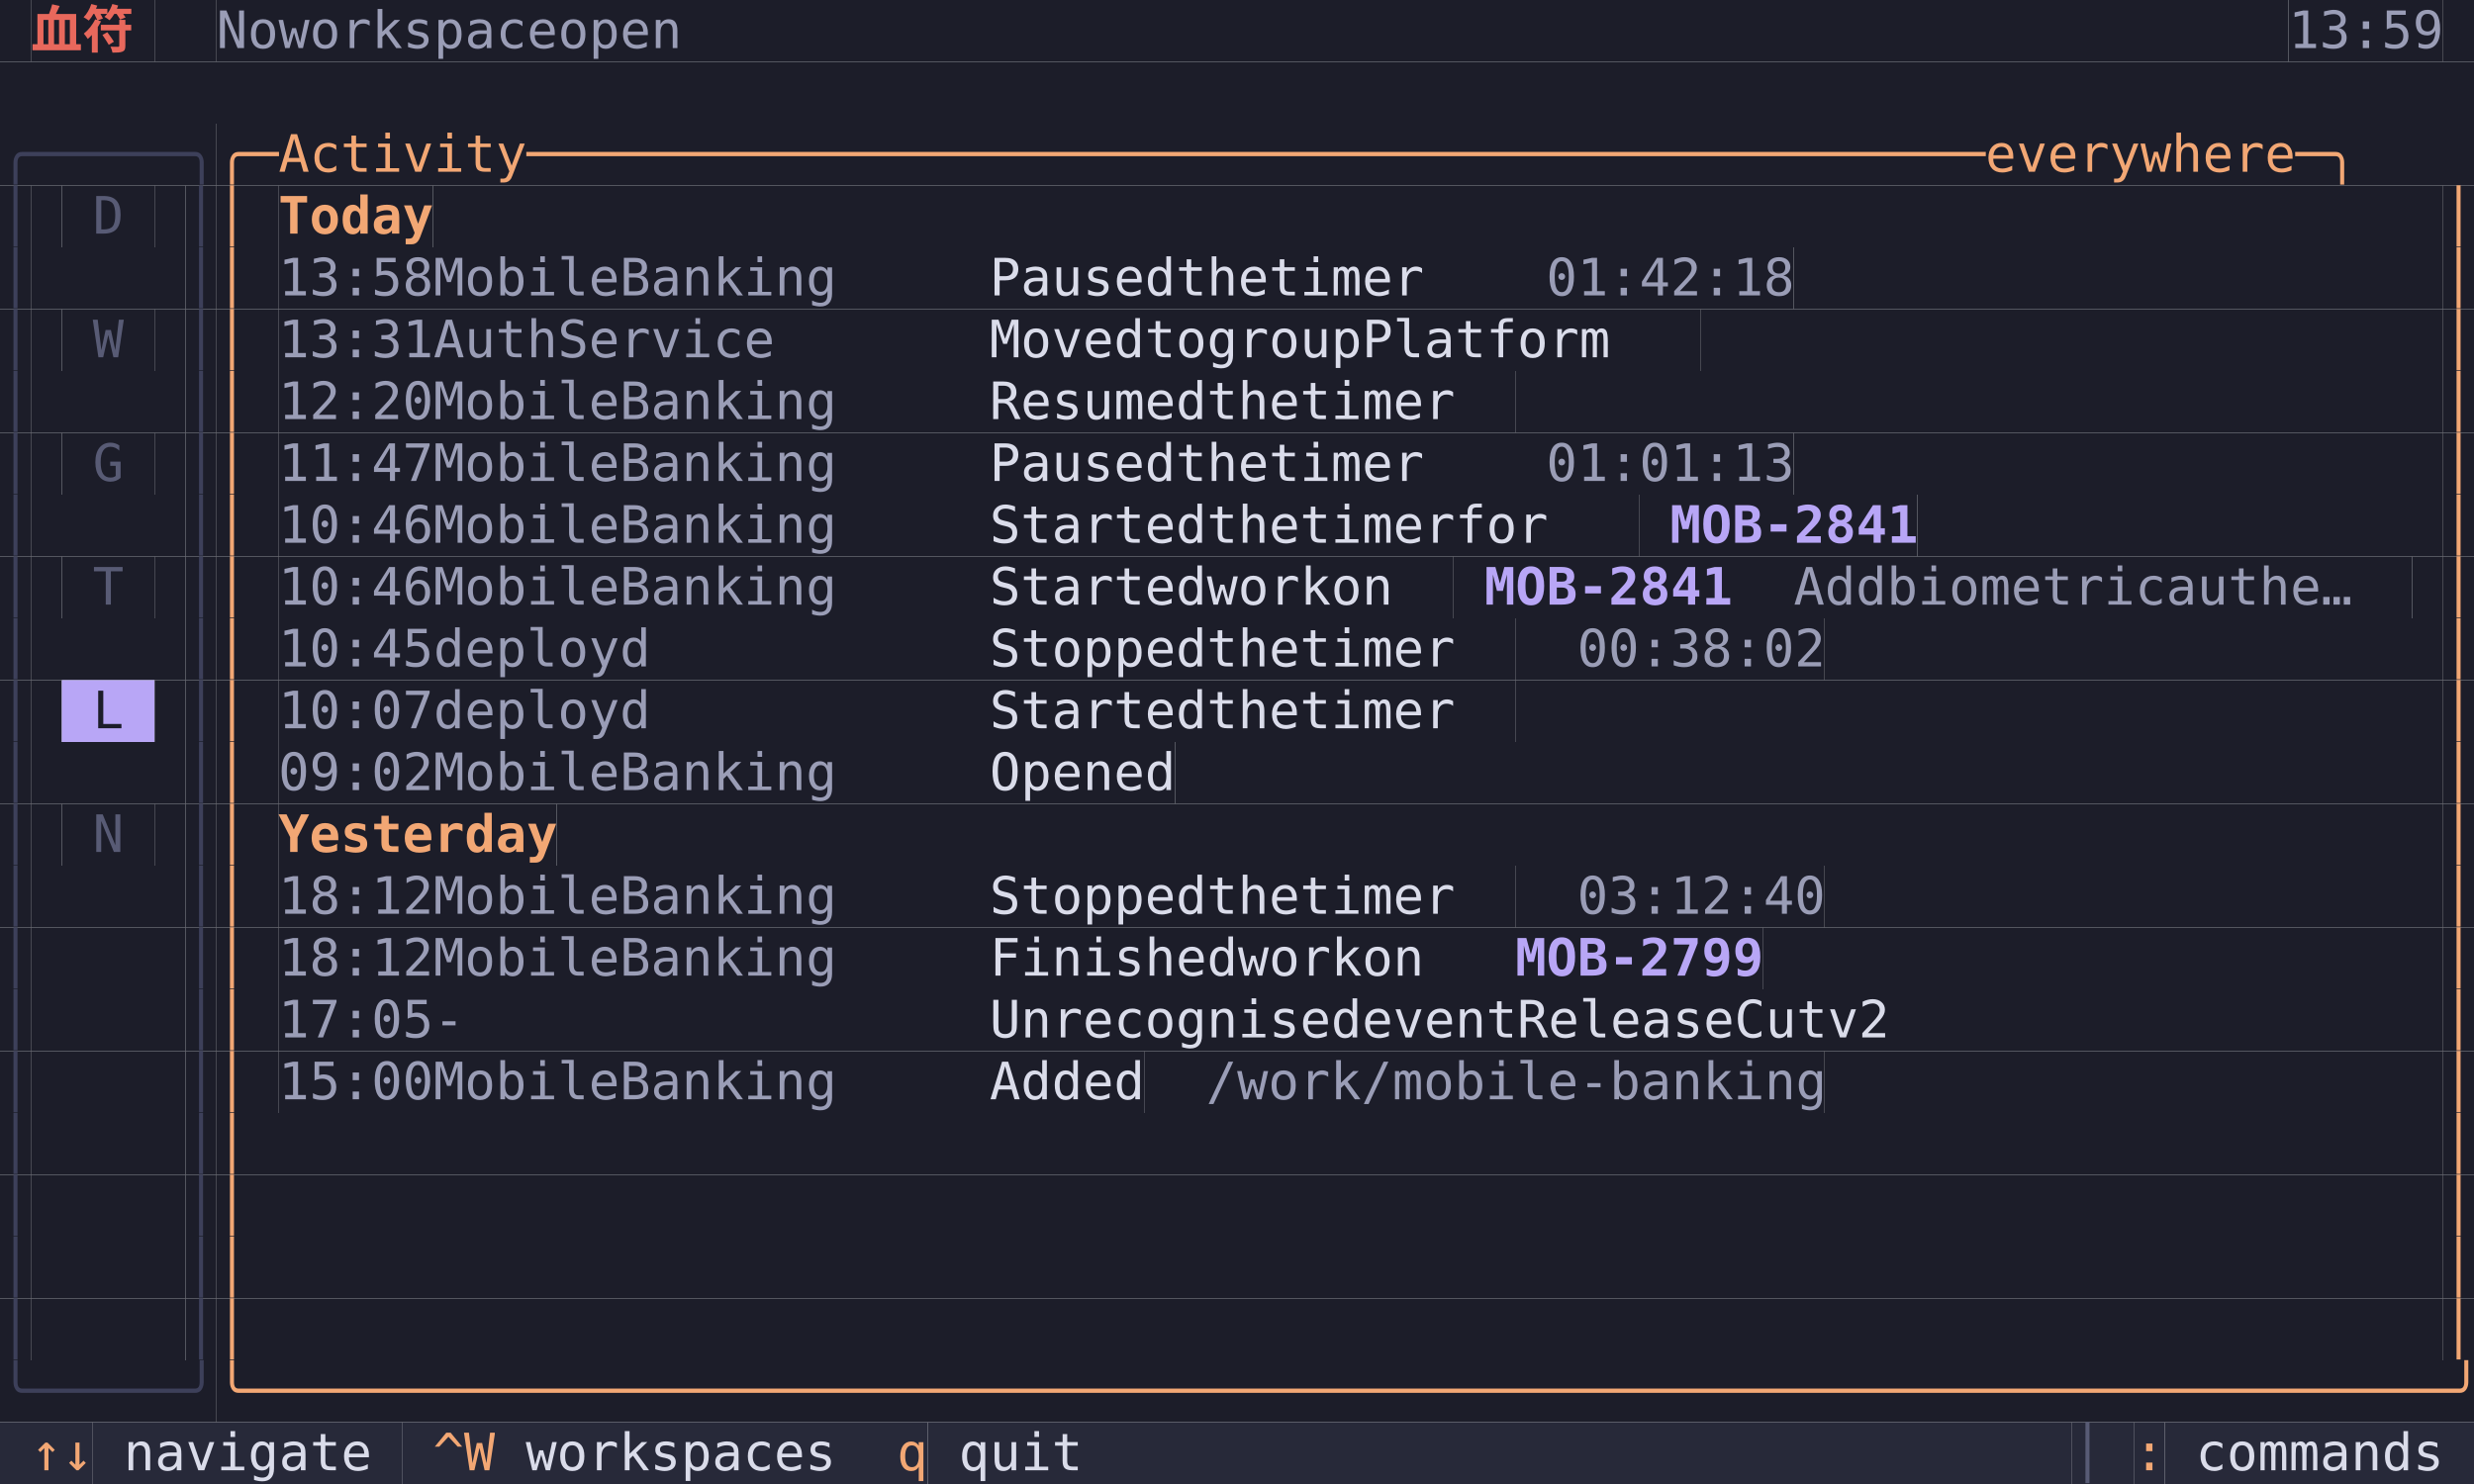
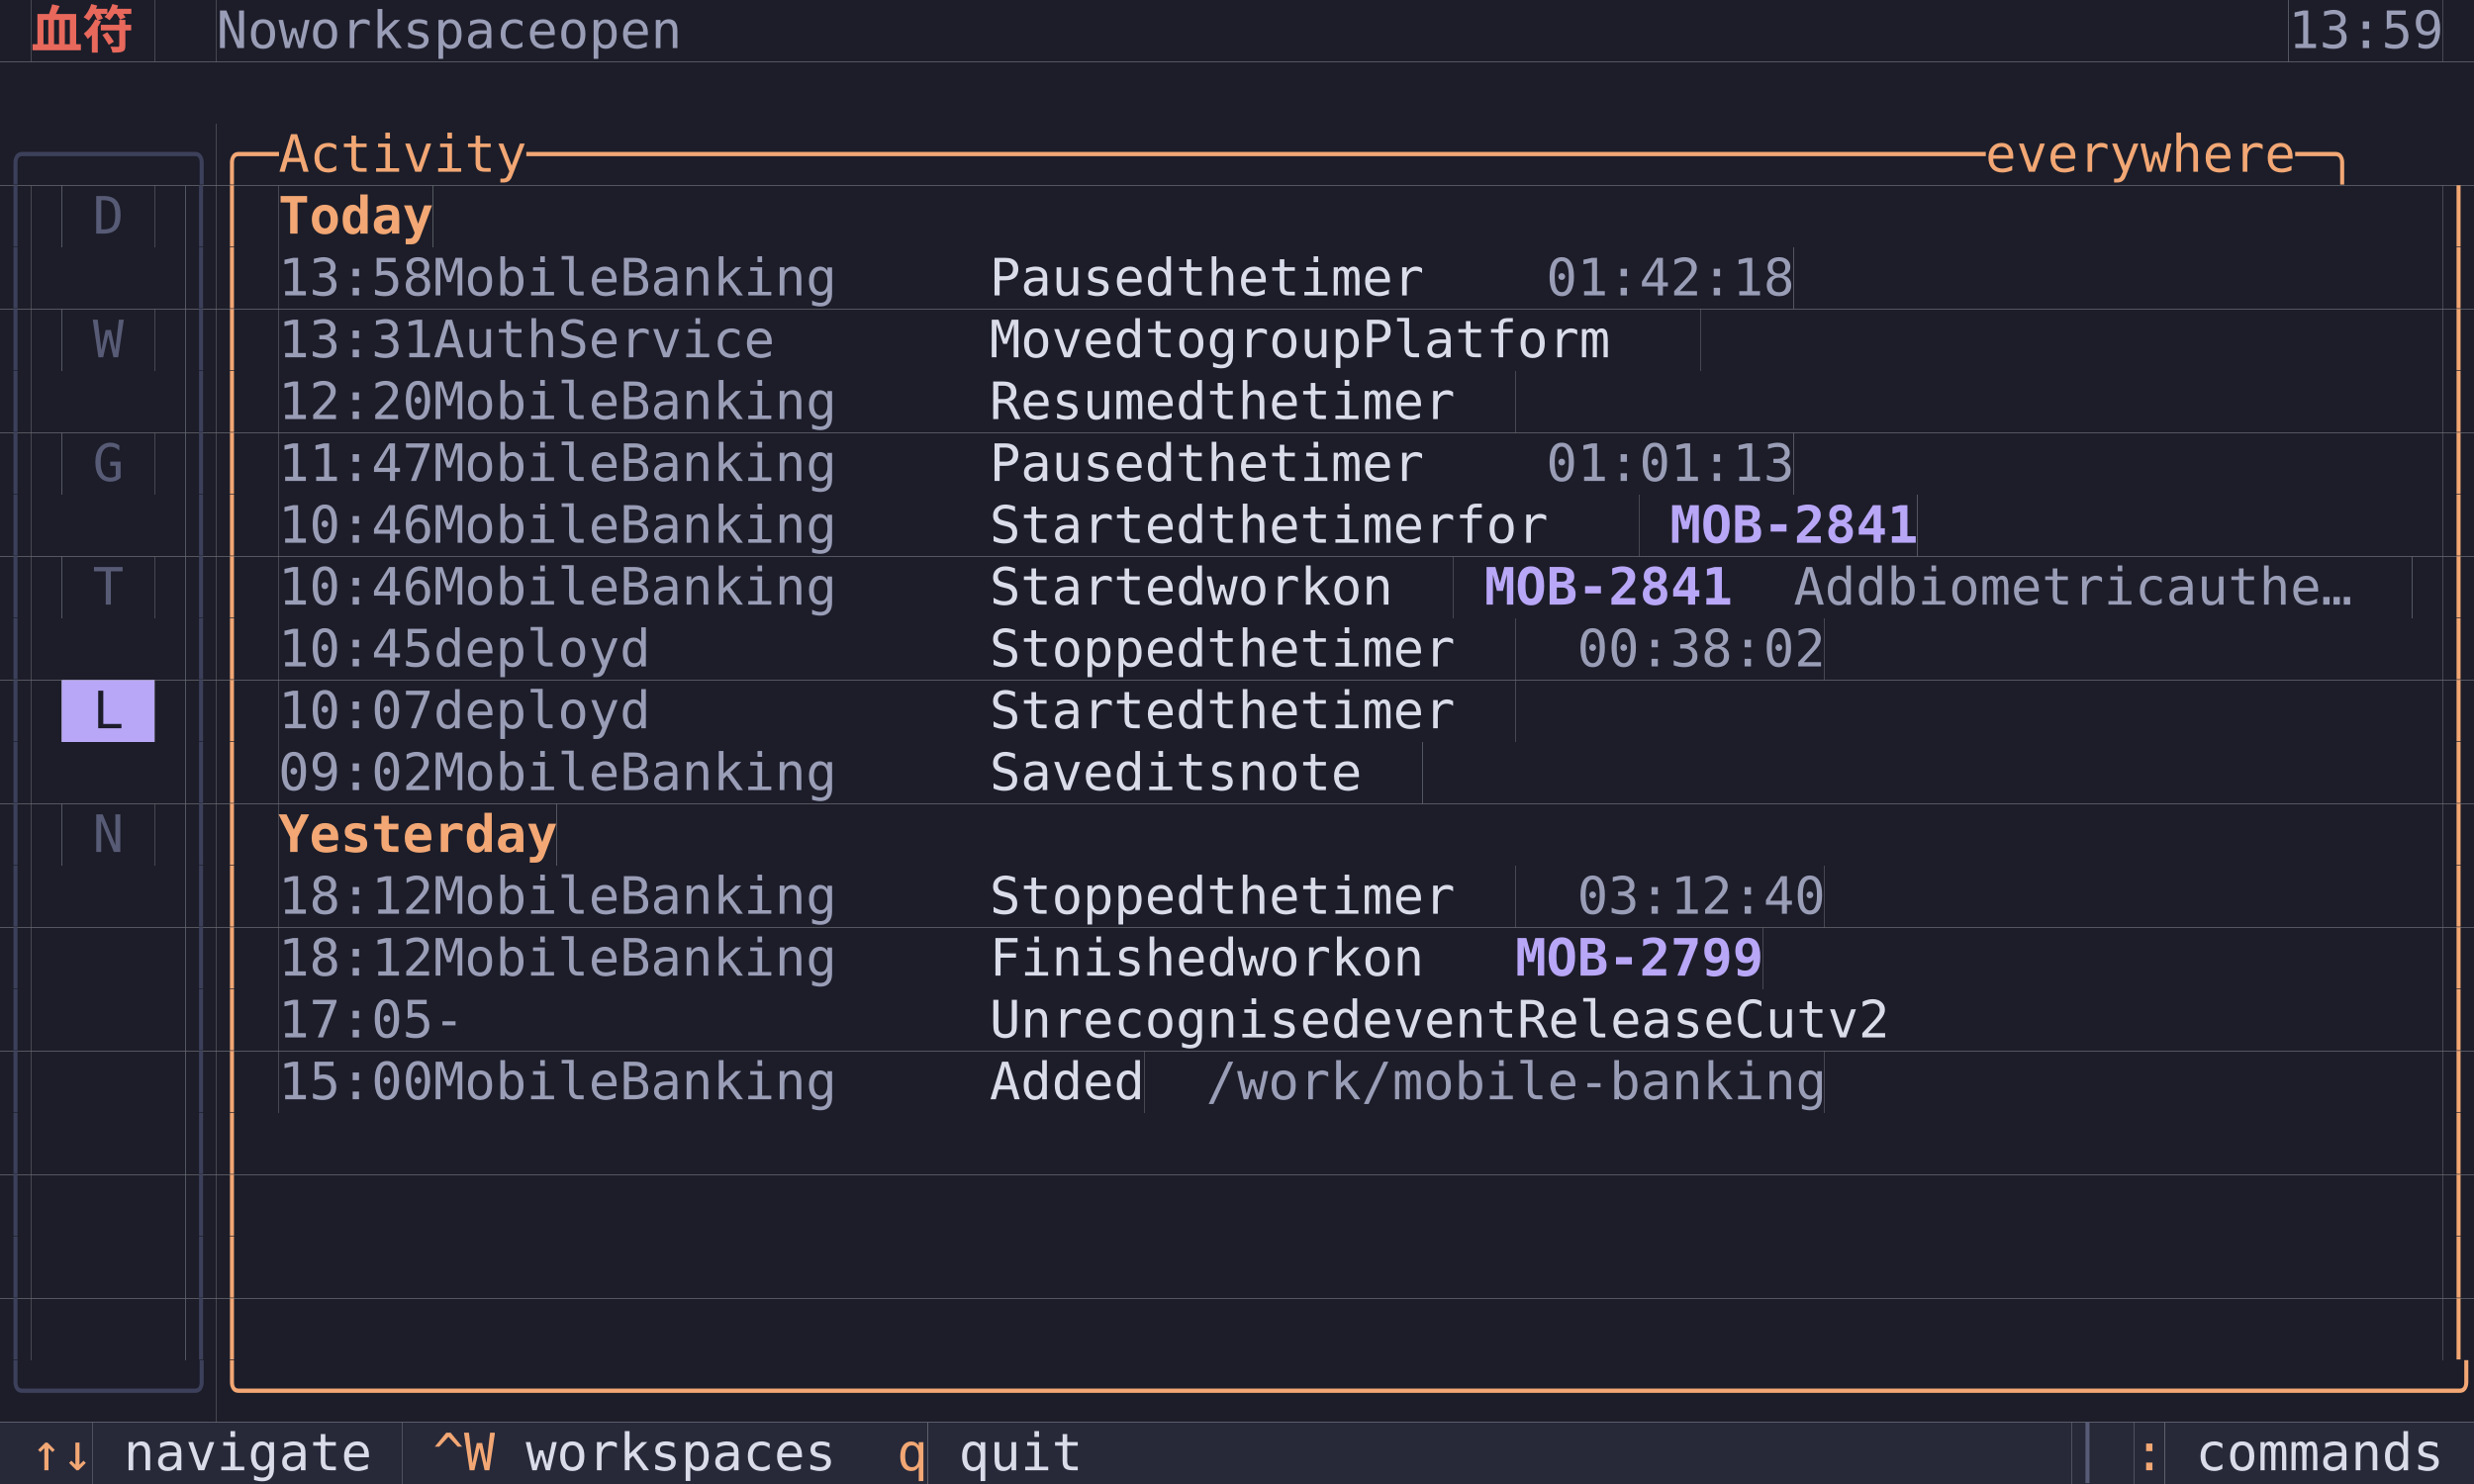
<svg xmlns="http://www.w3.org/2000/svg" width="720" height="432" viewBox="0 0 720 432" font-family="Menlo, 'DejaVu Sans Mono', 'Hiragino Sans GB', 'Noto Sans CJK SC', 'PingFang SC', monospace" font-size="15">
  <rect x="0" y="0" width="9" height="18" fill="#1c1d29" />
  <rect x="9" y="0" width="36" height="18" fill="#1c1d29" />
  <text x="9 27" y="14" fill="#e8685c" font-weight="bold">血符</text>
  <rect x="45" y="0" width="18" height="18" fill="#1c1d29" />
  <rect x="63" y="0" width="153" height="18" fill="#1c1d29" />
  <text x="63 72 90 99 108 117 126 135 144 153 162 180 189 198 207" y="14" fill="#9a9db6">Noworkspaceopen</text>
  <rect x="216" y="0" width="450" height="18" fill="#1c1d29" />
  <rect x="666" y="0" width="45" height="18" fill="#1c1d29" />
  <text x="666 675 684 693 702" y="14" fill="#9a9db6">13:59</text>
  <rect x="711" y="0" width="9" height="18" fill="#1c1d29" />
  <rect x="0" y="18" width="720" height="18" fill="#1c1d29" />
  <rect x="0" y="36" width="63" height="18" fill="#1c1d29" />
  <text x="0 9 18 27 36 45 54" y="50" fill="#3d405a">╭─────╮</text>
  <rect x="63" y="36" width="657" height="18" fill="#1c1d29" />
  <text x="63 72 90 99 108 117 126 135 144 153 171 180 189 198 207 216 225 234 243 252 261 270 279 288 297 306 315 324 333 342 351 360 369 378 387 396 405 414 423 432 441 450 459 468 477 486 495 504 513 522 531 540 549 558 567 576 585 603 612 621 630 639 648 657 666 675 684 702 711" y="50" fill="#f2a774">╭─Activity───────────────────────────────────────────────everywhere─╮</text>
  <rect x="0" y="54" width="9" height="18" fill="#1c1d29" />
  <text x="0" y="68" fill="#3d405a">│</text>
  <rect x="9" y="54" width="9" height="18" fill="#1c1d29" />
  <rect x="18" y="54" width="27" height="18" fill="#1c1d29" />
  <text x="27" y="68" fill="#585b75">D</text>
  <rect x="45" y="54" width="9" height="18" fill="#1c1d29" />
  <rect x="54" y="54" width="9" height="18" fill="#1c1d29" />
  <text x="54" y="68" fill="#3d405a">│</text>
  <rect x="63" y="54" width="9" height="18" fill="#1c1d29" />
  <text x="63" y="68" fill="#f2a774">│</text>
  <rect x="72" y="54" width="9" height="18" fill="#1c1d29" />
  <rect x="81" y="54" width="45" height="18" fill="#1c1d29" />
  <text x="81 90 99 108 117" y="68" fill="#f2a774" font-weight="bold">Today</text>
  <rect x="126" y="54" width="585" height="18" fill="#1c1d29" />
  <rect x="711" y="54" width="9" height="18" fill="#1c1d29" />
  <text x="711" y="68" fill="#f2a774">│</text>
  <rect x="0" y="72" width="9" height="18" fill="#1c1d29" />
  <text x="0" y="86" fill="#3d405a">│</text>
  <rect x="9" y="72" width="45" height="18" fill="#1c1d29" />
  <rect x="54" y="72" width="9" height="18" fill="#1c1d29" />
  <text x="54" y="86" fill="#3d405a">│</text>
  <rect x="63" y="72" width="9" height="18" fill="#1c1d29" />
  <text x="63" y="86" fill="#f2a774">│</text>
  <rect x="72" y="72" width="9" height="18" fill="#1c1d29" />
  <rect x="81" y="72" width="207" height="18" fill="#1c1d29" />
  <text x="81 90 99 108 117 144 153 162 171 180 189 207 216 225 234 243 252 261" y="86" fill="#9a9db6">13:58MobileBanking</text>
  <rect x="288" y="72" width="144" height="18" fill="#1c1d29" />
  <text x="288 297 306 315 324 333 351 360 369 387 396 405 414 423" y="86" fill="#dadcea">Pausedthetimer</text>
  <rect x="432" y="72" width="90" height="18" fill="#1c1d29" />
  <text x="450 459 468 477 486 495 504 513" y="86" fill="#9a9db6">01:42:18</text>
  <rect x="522" y="72" width="189" height="18" fill="#1c1d29" />
  <rect x="711" y="72" width="9" height="18" fill="#1c1d29" />
  <text x="711" y="86" fill="#f2a774">│</text>
  <rect x="0" y="90" width="9" height="18" fill="#1c1d29" />
  <text x="0" y="104" fill="#3d405a">│</text>
  <rect x="9" y="90" width="9" height="18" fill="#1c1d29" />
  <rect x="18" y="90" width="27" height="18" fill="#1c1d29" />
  <text x="27" y="104" fill="#585b75">W</text>
  <rect x="45" y="90" width="9" height="18" fill="#1c1d29" />
  <rect x="54" y="90" width="9" height="18" fill="#1c1d29" />
  <text x="54" y="104" fill="#3d405a">│</text>
  <rect x="63" y="90" width="9" height="18" fill="#1c1d29" />
  <text x="63" y="104" fill="#f2a774">│</text>
  <rect x="72" y="90" width="9" height="18" fill="#1c1d29" />
  <rect x="81" y="90" width="207" height="18" fill="#1c1d29" />
  <text x="81 90 99 108 117 144 153 162 171 189 198 207 216 225 234 243" y="104" fill="#9a9db6">13:31AuthService</text>
  <rect x="288" y="90" width="207" height="18" fill="#1c1d29" />
  <text x="288 297 306 315 324 342 351 369 378 387 396 405 423 432 441 450 459 468 477 486" y="104" fill="#dadcea">MovedtogroupPlatform</text>
  <rect x="495" y="90" width="216" height="18" fill="#1c1d29" />
  <rect x="711" y="90" width="9" height="18" fill="#1c1d29" />
  <text x="711" y="104" fill="#f2a774">│</text>
  <rect x="0" y="108" width="9" height="18" fill="#1c1d29" />
  <text x="0" y="122" fill="#3d405a">│</text>
  <rect x="9" y="108" width="45" height="18" fill="#1c1d29" />
  <rect x="54" y="108" width="9" height="18" fill="#1c1d29" />
  <text x="54" y="122" fill="#3d405a">│</text>
  <rect x="63" y="108" width="9" height="18" fill="#1c1d29" />
  <text x="63" y="122" fill="#f2a774">│</text>
  <rect x="72" y="108" width="9" height="18" fill="#1c1d29" />
  <rect x="81" y="108" width="207" height="18" fill="#1c1d29" />
  <text x="81 90 99 108 117 144 153 162 171 180 189 207 216 225 234 243 252 261" y="122" fill="#9a9db6">12:20MobileBanking</text>
  <rect x="288" y="108" width="153" height="18" fill="#1c1d29" />
  <text x="288 297 306 315 324 333 342 360 369 378 396 405 414 423 432" y="122" fill="#dadcea">Resumedthetimer</text>
  <rect x="441" y="108" width="270" height="18" fill="#1c1d29" />
  <rect x="711" y="108" width="9" height="18" fill="#1c1d29" />
  <text x="711" y="122" fill="#f2a774">│</text>
  <rect x="0" y="126" width="9" height="18" fill="#1c1d29" />
  <text x="0" y="140" fill="#3d405a">│</text>
  <rect x="9" y="126" width="9" height="18" fill="#1c1d29" />
  <rect x="18" y="126" width="27" height="18" fill="#1c1d29" />
  <text x="27" y="140" fill="#585b75">G</text>
  <rect x="45" y="126" width="9" height="18" fill="#1c1d29" />
  <rect x="54" y="126" width="9" height="18" fill="#1c1d29" />
  <text x="54" y="140" fill="#3d405a">│</text>
  <rect x="63" y="126" width="9" height="18" fill="#1c1d29" />
  <text x="63" y="140" fill="#f2a774">│</text>
  <rect x="72" y="126" width="9" height="18" fill="#1c1d29" />
  <rect x="81" y="126" width="207" height="18" fill="#1c1d29" />
  <text x="81 90 99 108 117 144 153 162 171 180 189 207 216 225 234 243 252 261" y="140" fill="#9a9db6">11:47MobileBanking</text>
  <rect x="288" y="126" width="144" height="18" fill="#1c1d29" />
  <text x="288 297 306 315 324 333 351 360 369 387 396 405 414 423" y="140" fill="#dadcea">Pausedthetimer</text>
  <rect x="432" y="126" width="90" height="18" fill="#1c1d29" />
  <text x="450 459 468 477 486 495 504 513" y="140" fill="#9a9db6">01:01:13</text>
  <rect x="522" y="126" width="189" height="18" fill="#1c1d29" />
  <rect x="711" y="126" width="9" height="18" fill="#1c1d29" />
  <text x="711" y="140" fill="#f2a774">│</text>
  <rect x="0" y="144" width="9" height="18" fill="#1c1d29" />
  <text x="0" y="158" fill="#3d405a">│</text>
  <rect x="9" y="144" width="45" height="18" fill="#1c1d29" />
  <rect x="54" y="144" width="9" height="18" fill="#1c1d29" />
  <text x="54" y="158" fill="#3d405a">│</text>
  <rect x="63" y="144" width="9" height="18" fill="#1c1d29" />
  <text x="63" y="158" fill="#f2a774">│</text>
  <rect x="72" y="144" width="9" height="18" fill="#1c1d29" />
  <rect x="81" y="144" width="207" height="18" fill="#1c1d29" />
  <text x="81 90 99 108 117 144 153 162 171 180 189 207 216 225 234 243 252 261" y="158" fill="#9a9db6">10:46MobileBanking</text>
  <rect x="288" y="144" width="189" height="18" fill="#1c1d29" />
  <text x="288 297 306 315 324 333 342 360 369 378 396 405 414 423 432 450 459 468" y="158" fill="#dadcea">Startedthetimerfor</text>
  <rect x="477" y="144" width="81" height="18" fill="#1c1d29" />
  <text x="486 495 504 513 522 531 540 549" y="158" fill="#b8a6f6" font-weight="bold">MOB-2841</text>
  <rect x="558" y="144" width="153" height="18" fill="#1c1d29" />
  <rect x="711" y="144" width="9" height="18" fill="#1c1d29" />
  <text x="711" y="158" fill="#f2a774">│</text>
  <rect x="0" y="162" width="9" height="18" fill="#1c1d29" />
  <text x="0" y="176" fill="#3d405a">│</text>
  <rect x="9" y="162" width="9" height="18" fill="#1c1d29" />
  <rect x="18" y="162" width="27" height="18" fill="#1c1d29" />
  <text x="27" y="176" fill="#585b75">T</text>
  <rect x="45" y="162" width="9" height="18" fill="#1c1d29" />
  <rect x="54" y="162" width="9" height="18" fill="#1c1d29" />
  <text x="54" y="176" fill="#3d405a">│</text>
  <rect x="63" y="162" width="9" height="18" fill="#1c1d29" />
  <text x="63" y="176" fill="#f2a774">│</text>
  <rect x="72" y="162" width="9" height="18" fill="#1c1d29" />
  <rect x="81" y="162" width="207" height="18" fill="#1c1d29" />
  <text x="81 90 99 108 117 144 153 162 171 180 189 207 216 225 234 243 252 261" y="176" fill="#9a9db6">10:46MobileBanking</text>
  <rect x="288" y="162" width="135" height="18" fill="#1c1d29" />
  <text x="288 297 306 315 324 333 342 360 369 378 387 405 414" y="176" fill="#dadcea">Startedworkon</text>
  <rect x="423" y="162" width="81" height="18" fill="#1c1d29" />
  <text x="432 441 450 459 468 477 486 495" y="176" fill="#b8a6f6" font-weight="bold">MOB-2841</text>
  <rect x="504" y="162" width="198" height="18" fill="#1c1d29" />
  <text x="522 531 540 558 567 576 585 594 603 612 621 630 648 657 666 675 684 693" y="176" fill="#9a9db6">Addbiometricauthe…</text>
  <rect x="702" y="162" width="9" height="18" fill="#1c1d29" />
  <rect x="711" y="162" width="9" height="18" fill="#1c1d29" />
  <text x="711" y="176" fill="#f2a774">│</text>
  <rect x="0" y="180" width="9" height="18" fill="#1c1d29" />
  <text x="0" y="194" fill="#3d405a">│</text>
  <rect x="9" y="180" width="45" height="18" fill="#1c1d29" />
  <rect x="54" y="180" width="9" height="18" fill="#1c1d29" />
  <text x="54" y="194" fill="#3d405a">│</text>
  <rect x="63" y="180" width="9" height="18" fill="#1c1d29" />
  <text x="63" y="194" fill="#f2a774">│</text>
  <rect x="72" y="180" width="9" height="18" fill="#1c1d29" />
  <rect x="81" y="180" width="207" height="18" fill="#1c1d29" />
  <text x="81 90 99 108 117 144 153 162 171 180 189 198" y="194" fill="#9a9db6">10:45deployd</text>
  <rect x="288" y="180" width="153" height="18" fill="#1c1d29" />
  <text x="288 297 306 315 324 333 342 360 369 378 396 405 414 423 432" y="194" fill="#dadcea">Stoppedthetimer</text>
  <rect x="441" y="180" width="90" height="18" fill="#1c1d29" />
  <text x="459 468 477 486 495 504 513 522" y="194" fill="#9a9db6">00:38:02</text>
  <rect x="531" y="180" width="180" height="18" fill="#1c1d29" />
  <rect x="711" y="180" width="9" height="18" fill="#1c1d29" />
  <text x="711" y="194" fill="#f2a774">│</text>
  <rect x="0" y="198" width="9" height="18" fill="#1c1d29" />
  <text x="0" y="212" fill="#3d405a">│</text>
  <rect x="9" y="198" width="9" height="18" fill="#1c1d29" />
  <rect x="18" y="198" width="27" height="18" fill="#b8a6f6" />
  <text x="27" y="212" fill="#1c1d29">L</text>
  <rect x="45" y="198" width="9" height="18" fill="#1c1d29" />
  <rect x="54" y="198" width="9" height="18" fill="#1c1d29" />
  <text x="54" y="212" fill="#3d405a">│</text>
  <rect x="63" y="198" width="9" height="18" fill="#1c1d29" />
  <text x="63" y="212" fill="#f2a774">│</text>
  <rect x="72" y="198" width="9" height="18" fill="#1c1d29" />
  <rect x="81" y="198" width="207" height="18" fill="#1c1d29" />
  <text x="81 90 99 108 117 144 153 162 171 180 189 198" y="212" fill="#9a9db6">10:07deployd</text>
  <rect x="288" y="198" width="153" height="18" fill="#1c1d29" />
  <text x="288 297 306 315 324 333 342 360 369 378 396 405 414 423 432" y="212" fill="#dadcea">Startedthetimer</text>
  <rect x="441" y="198" width="270" height="18" fill="#1c1d29" />
  <rect x="711" y="198" width="9" height="18" fill="#1c1d29" />
  <text x="711" y="212" fill="#f2a774">│</text>
  <rect x="0" y="216" width="9" height="18" fill="#1c1d29" />
  <text x="0" y="230" fill="#3d405a">│</text>
  <rect x="9" y="216" width="45" height="18" fill="#1c1d29" />
  <rect x="54" y="216" width="9" height="18" fill="#1c1d29" />
  <text x="54" y="230" fill="#3d405a">│</text>
  <rect x="63" y="216" width="9" height="18" fill="#1c1d29" />
  <text x="63" y="230" fill="#f2a774">│</text>
  <rect x="72" y="216" width="9" height="18" fill="#1c1d29" />
  <rect x="81" y="216" width="207" height="18" fill="#1c1d29" />
  <text x="81 90 99 108 117 144 153 162 171 180 189 207 216 225 234 243 252 261" y="230" fill="#9a9db6">09:02MobileBanking</text>
-   <rect x="288" y="216" width="54" height="18" fill="#1c1d29" />
-   <text x="288 297 306 315 324 333" y="230" fill="#dadcea">Opened</text>
-   <rect x="342" y="216" width="369" height="18" fill="#1c1d29" />
+   <rect x="288" y="216" width="126" height="18" fill="#1c1d29" />
+   <text x="288 297 306 315 324 342 351 360 378 387 396 405" y="230" fill="#dadcea">Saveditsnote</text>
+   <rect x="414" y="216" width="297" height="18" fill="#1c1d29" />
  <rect x="711" y="216" width="9" height="18" fill="#1c1d29" />
  <text x="711" y="230" fill="#f2a774">│</text>
  <rect x="0" y="234" width="9" height="18" fill="#1c1d29" />
  <text x="0" y="248" fill="#3d405a">│</text>
  <rect x="9" y="234" width="9" height="18" fill="#1c1d29" />
  <rect x="18" y="234" width="27" height="18" fill="#1c1d29" />
  <text x="27" y="248" fill="#585b75">N</text>
  <rect x="45" y="234" width="9" height="18" fill="#1c1d29" />
  <rect x="54" y="234" width="9" height="18" fill="#1c1d29" />
  <text x="54" y="248" fill="#3d405a">│</text>
  <rect x="63" y="234" width="9" height="18" fill="#1c1d29" />
  <text x="63" y="248" fill="#f2a774">│</text>
  <rect x="72" y="234" width="9" height="18" fill="#1c1d29" />
  <rect x="81" y="234" width="81" height="18" fill="#1c1d29" />
  <text x="81 90 99 108 117 126 135 144 153" y="248" fill="#f2a774" font-weight="bold">Yesterday</text>
  <rect x="162" y="234" width="549" height="18" fill="#1c1d29" />
  <rect x="711" y="234" width="9" height="18" fill="#1c1d29" />
  <text x="711" y="248" fill="#f2a774">│</text>
  <rect x="0" y="252" width="9" height="18" fill="#1c1d29" />
  <text x="0" y="266" fill="#3d405a">│</text>
  <rect x="9" y="252" width="45" height="18" fill="#1c1d29" />
  <rect x="54" y="252" width="9" height="18" fill="#1c1d29" />
  <text x="54" y="266" fill="#3d405a">│</text>
  <rect x="63" y="252" width="9" height="18" fill="#1c1d29" />
  <text x="63" y="266" fill="#f2a774">│</text>
  <rect x="72" y="252" width="9" height="18" fill="#1c1d29" />
  <rect x="81" y="252" width="207" height="18" fill="#1c1d29" />
  <text x="81 90 99 108 117 144 153 162 171 180 189 207 216 225 234 243 252 261" y="266" fill="#9a9db6">18:12MobileBanking</text>
  <rect x="288" y="252" width="153" height="18" fill="#1c1d29" />
  <text x="288 297 306 315 324 333 342 360 369 378 396 405 414 423 432" y="266" fill="#dadcea">Stoppedthetimer</text>
  <rect x="441" y="252" width="90" height="18" fill="#1c1d29" />
  <text x="459 468 477 486 495 504 513 522" y="266" fill="#9a9db6">03:12:40</text>
  <rect x="531" y="252" width="180" height="18" fill="#1c1d29" />
  <rect x="711" y="252" width="9" height="18" fill="#1c1d29" />
  <text x="711" y="266" fill="#f2a774">│</text>
  <rect x="0" y="270" width="9" height="18" fill="#1c1d29" />
  <text x="0" y="284" fill="#3d405a">│</text>
  <rect x="9" y="270" width="45" height="18" fill="#1c1d29" />
  <rect x="54" y="270" width="9" height="18" fill="#1c1d29" />
  <text x="54" y="284" fill="#3d405a">│</text>
  <rect x="63" y="270" width="9" height="18" fill="#1c1d29" />
  <text x="63" y="284" fill="#f2a774">│</text>
  <rect x="72" y="270" width="9" height="18" fill="#1c1d29" />
  <rect x="81" y="270" width="207" height="18" fill="#1c1d29" />
  <text x="81 90 99 108 117 144 153 162 171 180 189 207 216 225 234 243 252 261" y="284" fill="#9a9db6">18:12MobileBanking</text>
  <rect x="288" y="270" width="144" height="18" fill="#1c1d29" />
  <text x="288 297 306 315 324 333 342 351 369 378 387 396 414 423" y="284" fill="#dadcea">Finishedworkon</text>
  <rect x="432" y="270" width="81" height="18" fill="#1c1d29" />
  <text x="441 450 459 468 477 486 495 504" y="284" fill="#b8a6f6" font-weight="bold">MOB-2799</text>
  <rect x="513" y="270" width="198" height="18" fill="#1c1d29" />
  <rect x="711" y="270" width="9" height="18" fill="#1c1d29" />
  <text x="711" y="284" fill="#f2a774">│</text>
  <rect x="0" y="288" width="9" height="18" fill="#1c1d29" />
  <text x="0" y="302" fill="#3d405a">│</text>
  <rect x="9" y="288" width="45" height="18" fill="#1c1d29" />
  <rect x="54" y="288" width="9" height="18" fill="#1c1d29" />
  <text x="54" y="302" fill="#3d405a">│</text>
  <rect x="63" y="288" width="9" height="18" fill="#1c1d29" />
  <text x="63" y="302" fill="#f2a774">│</text>
  <rect x="72" y="288" width="9" height="18" fill="#1c1d29" />
  <rect x="81" y="288" width="207" height="18" fill="#1c1d29" />
  <text x="81 90 99 108 117 144" y="302" fill="#9a9db6">17:05-</text>
  <rect x="288" y="288" width="288" height="18" fill="#1c1d29" />
  <text x="288 297 306 315 324 333 342 351 360 369 378 387 405 414 423 432 441 459 468 477 486 495 504 513 522 531 540 558 567" y="302" fill="#dadcea">UnrecognisedeventReleaseCutv2</text>
  <rect x="576" y="288" width="135" height="18" fill="#1c1d29" />
  <rect x="711" y="288" width="9" height="18" fill="#1c1d29" />
  <text x="711" y="302" fill="#f2a774">│</text>
  <rect x="0" y="306" width="9" height="18" fill="#1c1d29" />
  <text x="0" y="320" fill="#3d405a">│</text>
  <rect x="9" y="306" width="45" height="18" fill="#1c1d29" />
  <rect x="54" y="306" width="9" height="18" fill="#1c1d29" />
  <text x="54" y="320" fill="#3d405a">│</text>
  <rect x="63" y="306" width="9" height="18" fill="#1c1d29" />
  <text x="63" y="320" fill="#f2a774">│</text>
  <rect x="72" y="306" width="9" height="18" fill="#1c1d29" />
  <rect x="81" y="306" width="207" height="18" fill="#1c1d29" />
  <text x="81 90 99 108 117 144 153 162 171 180 189 207 216 225 234 243 252 261" y="320" fill="#9a9db6">15:00MobileBanking</text>
  <rect x="288" y="306" width="45" height="18" fill="#1c1d29" />
  <text x="288 297 306 315 324" y="320" fill="#dadcea">Added</text>
  <rect x="333" y="306" width="198" height="18" fill="#1c1d29" />
  <text x="351 360 369 378 387 396 405 414 423 432 441 450 459 468 477 486 495 504 513 522" y="320" fill="#9a9db6">/work/mobile-banking</text>
  <rect x="531" y="306" width="180" height="18" fill="#1c1d29" />
  <rect x="711" y="306" width="9" height="18" fill="#1c1d29" />
  <text x="711" y="320" fill="#f2a774">│</text>
  <rect x="0" y="324" width="9" height="18" fill="#1c1d29" />
  <text x="0" y="338" fill="#3d405a">│</text>
  <rect x="9" y="324" width="45" height="18" fill="#1c1d29" />
  <rect x="54" y="324" width="9" height="18" fill="#1c1d29" />
  <text x="54" y="338" fill="#3d405a">│</text>
  <rect x="63" y="324" width="9" height="18" fill="#1c1d29" />
  <text x="63" y="338" fill="#f2a774">│</text>
  <rect x="72" y="324" width="639" height="18" fill="#1c1d29" />
  <rect x="711" y="324" width="9" height="18" fill="#1c1d29" />
  <text x="711" y="338" fill="#f2a774">│</text>
  <rect x="0" y="342" width="9" height="18" fill="#1c1d29" />
  <text x="0" y="356" fill="#3d405a">│</text>
  <rect x="9" y="342" width="45" height="18" fill="#1c1d29" />
  <rect x="54" y="342" width="9" height="18" fill="#1c1d29" />
  <text x="54" y="356" fill="#3d405a">│</text>
  <rect x="63" y="342" width="9" height="18" fill="#1c1d29" />
  <text x="63" y="356" fill="#f2a774">│</text>
  <rect x="72" y="342" width="639" height="18" fill="#1c1d29" />
  <rect x="711" y="342" width="9" height="18" fill="#1c1d29" />
  <text x="711" y="356" fill="#f2a774">│</text>
  <rect x="0" y="360" width="9" height="18" fill="#1c1d29" />
  <text x="0" y="374" fill="#3d405a">│</text>
  <rect x="9" y="360" width="45" height="18" fill="#1c1d29" />
  <rect x="54" y="360" width="9" height="18" fill="#1c1d29" />
  <text x="54" y="374" fill="#3d405a">│</text>
  <rect x="63" y="360" width="9" height="18" fill="#1c1d29" />
  <text x="63" y="374" fill="#f2a774">│</text>
  <rect x="72" y="360" width="639" height="18" fill="#1c1d29" />
  <rect x="711" y="360" width="9" height="18" fill="#1c1d29" />
  <text x="711" y="374" fill="#f2a774">│</text>
  <rect x="0" y="378" width="9" height="18" fill="#1c1d29" />
  <text x="0" y="392" fill="#3d405a">│</text>
  <rect x="9" y="378" width="45" height="18" fill="#1c1d29" />
  <rect x="54" y="378" width="9" height="18" fill="#1c1d29" />
  <text x="54" y="392" fill="#3d405a">│</text>
  <rect x="63" y="378" width="9" height="18" fill="#1c1d29" />
  <text x="63" y="392" fill="#f2a774">│</text>
  <rect x="72" y="378" width="639" height="18" fill="#1c1d29" />
  <rect x="711" y="378" width="9" height="18" fill="#1c1d29" />
  <text x="711" y="392" fill="#f2a774">│</text>
  <rect x="0" y="396" width="63" height="18" fill="#1c1d29" />
  <text x="0 9 18 27 36 45 54" y="410" fill="#3d405a">╰─────╯</text>
  <rect x="63" y="396" width="657" height="18" fill="#1c1d29" />
  <text x="63 72 81 90 99 108 117 126 135 144 153 162 171 180 189 198 207 216 225 234 243 252 261 270 279 288 297 306 315 324 333 342 351 360 369 378 387 396 405 414 423 432 441 450 459 468 477 486 495 504 513 522 531 540 549 558 567 576 585 594 603 612 621 630 639 648 657 666 675 684 693 702 711" y="410" fill="#f2a774">╰───────────────────────────────────────────────────────────────────────╯</text>
  <rect x="0" y="414" width="27" height="18" fill="#272939" />
  <text x="9 18" y="428" fill="#f2a774">↑↓</text>
  <rect x="27" y="414" width="90" height="18" fill="#272939" />
  <text x="36 45 54 63 72 81 90 99" y="428" fill="#dadcea">navigate</text>
  <rect x="117" y="414" width="27" height="18" fill="#272939" />
  <text x="126 135" y="428" fill="#f2a774">^W</text>
  <rect x="144" y="414" width="108" height="18" fill="#272939" />
  <text x="153 162 171 180 189 198 207 216 225 234" y="428" fill="#dadcea">workspaces</text>
  <rect x="252" y="414" width="18" height="18" fill="#272939" />
  <text x="261" y="428" fill="#f2a774">q</text>
  <rect x="270" y="414" width="54" height="18" fill="#272939" />
  <text x="279 288 297 306" y="428" fill="#dadcea">quit</text>
  <rect x="324" y="414" width="279" height="18" fill="#272939" />
  <rect x="603" y="414" width="18" height="18" fill="#272939" />
  <text x="603" y="428" fill="#585b75">│</text>
  <rect x="621" y="414" width="9" height="18" fill="#272939" />
  <text x="621" y="428" fill="#f2a774">:</text>
  <rect x="630" y="414" width="90" height="18" fill="#272939" />
  <text x="639 648 657 666 675 684 693 702" y="428" fill="#dadcea">commands</text>
</svg>
